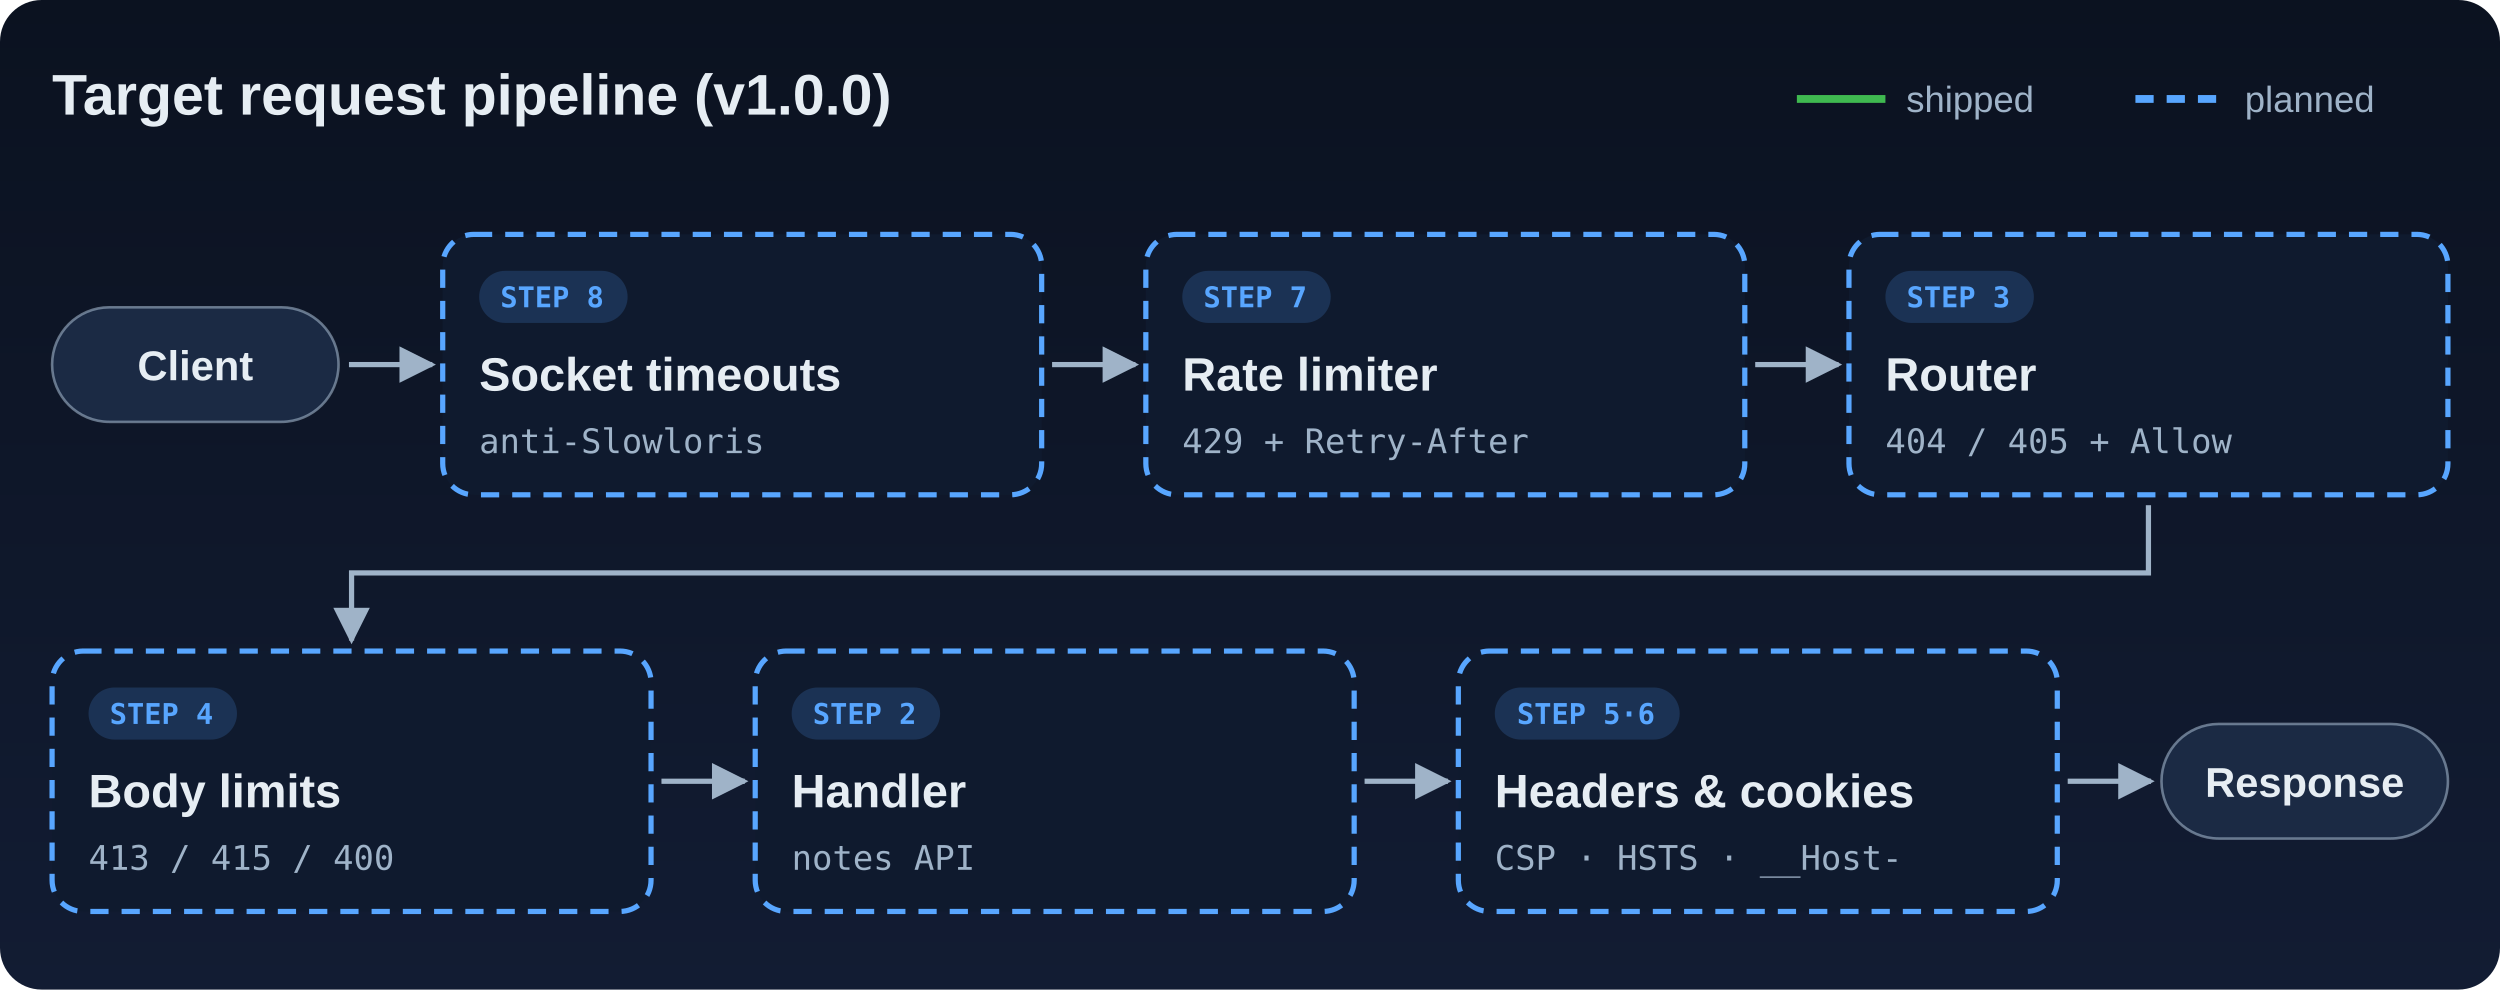
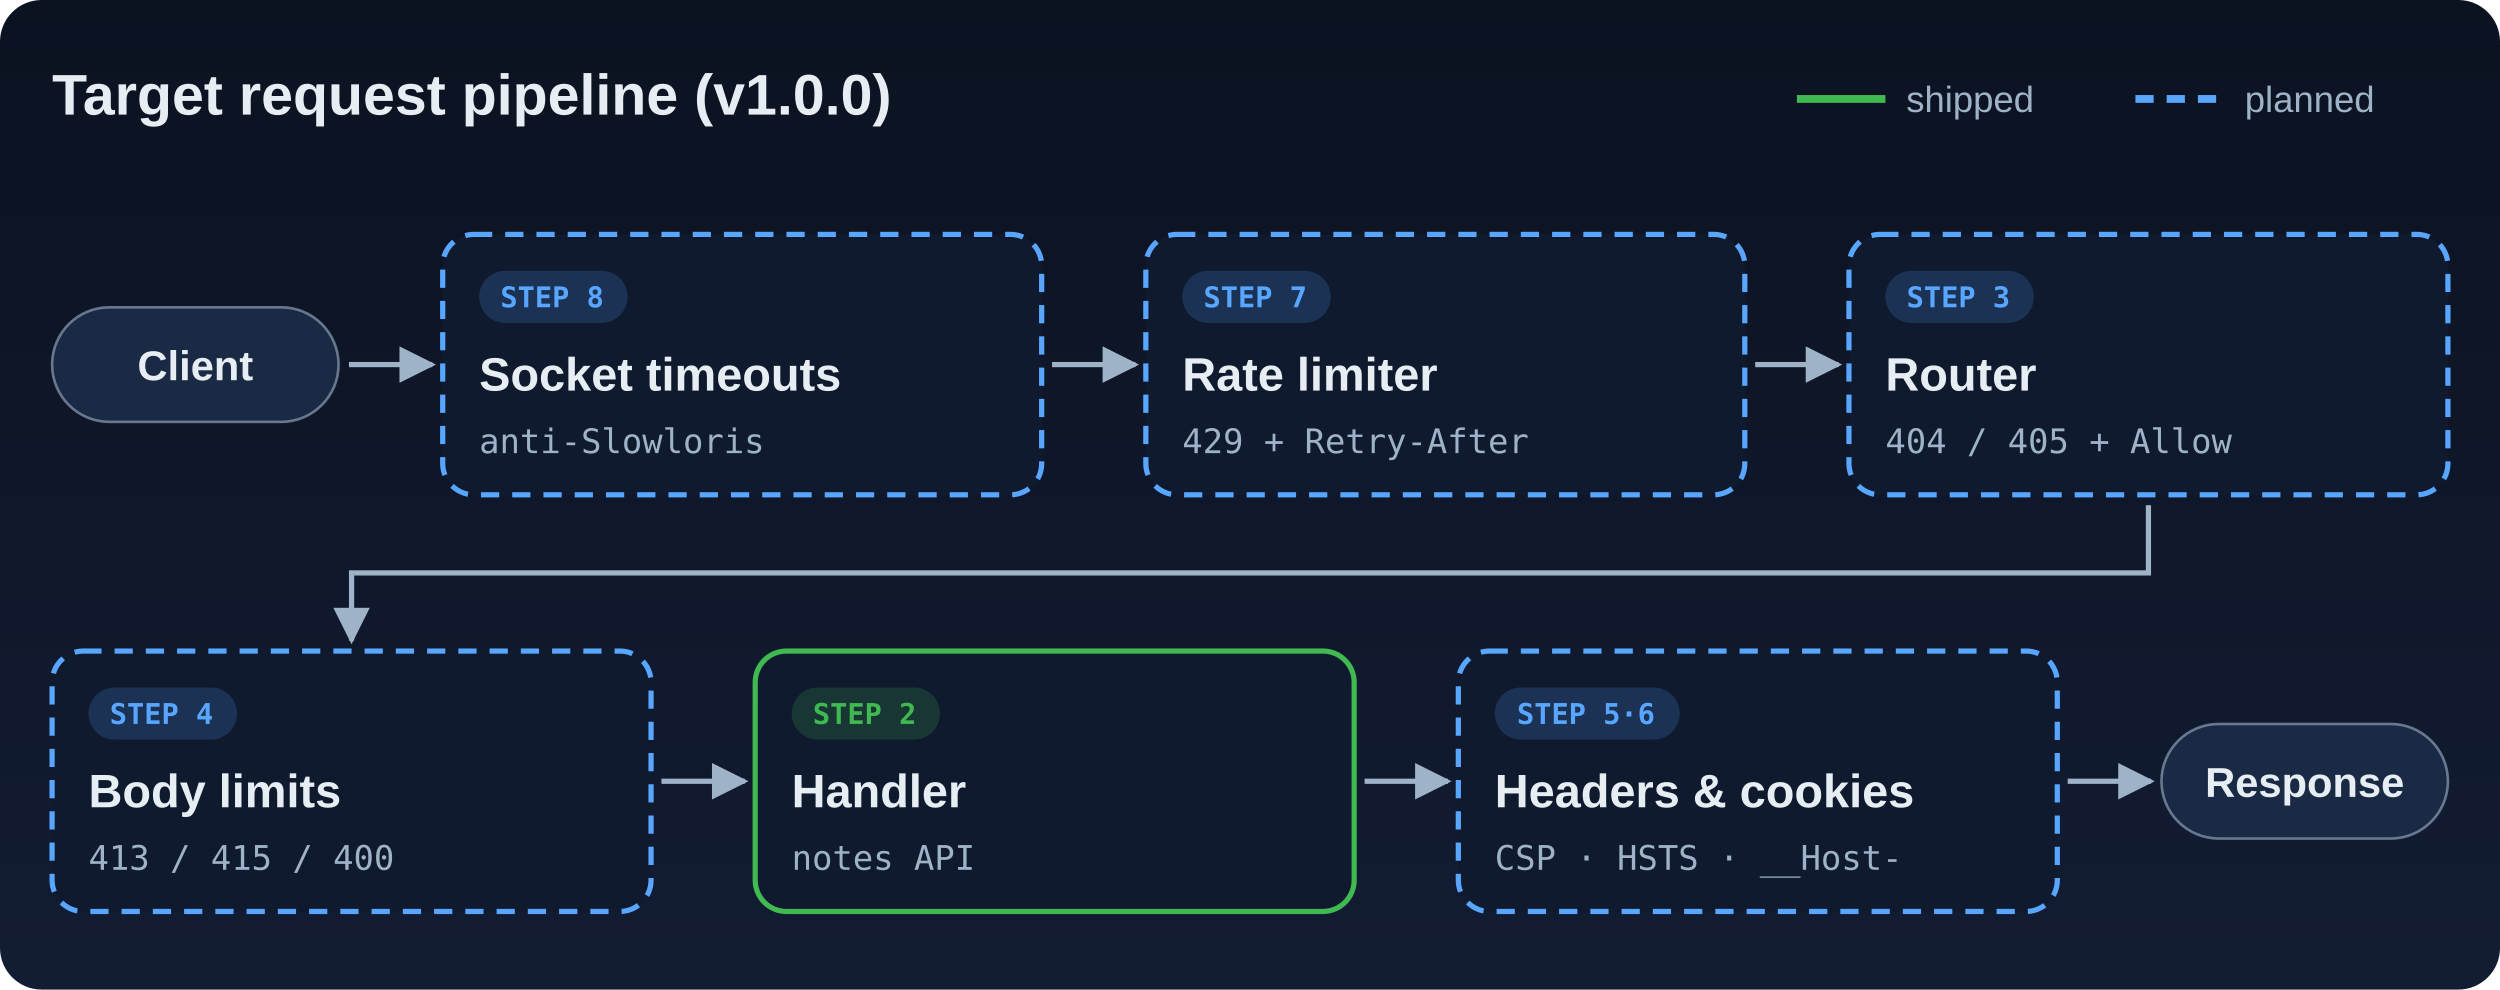
<svg xmlns="http://www.w3.org/2000/svg" width="960" height="380" viewBox="0 0 960 380" role="img" aria-label="Target request pipeline (v1.0.0)">
  <defs>
    <linearGradient id="bg" x1="0" y1="0" x2="0" y2="1">
      <stop offset="0" stop-color="#0b1220" />
      <stop offset="1" stop-color="#121c33" />
    </linearGradient>
    <marker id="arrow" viewBox="0 0 10 10" refX="9" refY="5" markerWidth="7" markerHeight="7" orient="auto">
      <path d="M0 0L10 5L0 10Z" fill="#9fb3c8" />
    </marker>
  </defs>
  <rect width="960" height="380" rx="16" fill="url(#bg)" />
  <text x="20" y="44" font-family="'Segoe UI', Ubuntu, 'Helvetica Neue', Arial, sans-serif" font-size="22" font-weight="700" fill="#e6edf3">Target request pipeline (v1.0.0)</text>
  <line x1="690" y1="38" x2="724" y2="38" stroke="#3fb950" stroke-width="3" />
  <text x="732" y="43" font-family="'Segoe UI', Ubuntu, 'Helvetica Neue', Arial, sans-serif" font-size="14" fill="#9fb3c8">shipped</text>
  <line x1="820" y1="38" x2="854" y2="38" stroke="#58a6ff" stroke-width="3" stroke-dasharray="7 5" />
  <text x="862" y="43" font-family="'Segoe UI', Ubuntu, 'Helvetica Neue', Arial, sans-serif" font-size="14" fill="#9fb3c8">planned</text>
  <rect x="20" y="118.0" width="110" height="44" rx="22.0" fill="#1b2a44" stroke="#9fb3c8" stroke-opacity="0.6" />
  <text x="75.0" y="146.0" font-family="'Segoe UI', Ubuntu, 'Helvetica Neue', Arial, sans-serif" font-size="16" font-weight="600" fill="#e6edf3" text-anchor="middle">Client</text>
  <line x1="134" y1="140.0" x2="166" y2="140.0" stroke="#9fb3c8" stroke-width="2" marker-end="url(#arrow)" />
  <rect x="170" y="90" width="230" height="100" rx="12" fill="#0f1a2e" stroke="#58a6ff" stroke-width="2" stroke-dasharray="7 5" />
  <rect x="184" y="104" width="57" height="20" rx="10" fill="#58a6ff" fill-opacity="0.18" />
  <text x="212" y="118" font-family="'Cascadia Code', 'Ubuntu Mono', Consolas, monospace" font-size="11" font-weight="700" fill="#58a6ff" text-anchor="middle">STEP 8</text>
  <text x="184" y="150" font-family="'Segoe UI', Ubuntu, 'Helvetica Neue', Arial, sans-serif" font-size="18" font-weight="600" fill="#e6edf3">Socket timeouts</text>
  <text x="184" y="174" font-family="'Cascadia Code', 'Ubuntu Mono', Consolas, monospace" font-size="13" fill="#9fb3c8">anti-Slowloris</text>
  <line x1="404" y1="140.0" x2="436" y2="140.0" stroke="#9fb3c8" stroke-width="2" marker-end="url(#arrow)" />
  <rect x="440" y="90" width="230" height="100" rx="12" fill="#0f1a2e" stroke="#58a6ff" stroke-width="2" stroke-dasharray="7 5" />
  <rect x="454" y="104" width="57" height="20" rx="10" fill="#58a6ff" fill-opacity="0.18" />
  <text x="482" y="118" font-family="'Cascadia Code', 'Ubuntu Mono', Consolas, monospace" font-size="11" font-weight="700" fill="#58a6ff" text-anchor="middle">STEP 7</text>
  <text x="454" y="150" font-family="'Segoe UI', Ubuntu, 'Helvetica Neue', Arial, sans-serif" font-size="18" font-weight="600" fill="#e6edf3">Rate limiter</text>
  <text x="454" y="174" font-family="'Cascadia Code', 'Ubuntu Mono', Consolas, monospace" font-size="13" fill="#9fb3c8">429 + Retry-After</text>
  <line x1="674" y1="140.0" x2="706" y2="140.0" stroke="#9fb3c8" stroke-width="2" marker-end="url(#arrow)" />
  <rect x="710" y="90" width="230" height="100" rx="12" fill="#0f1a2e" stroke="#58a6ff" stroke-width="2" stroke-dasharray="7 5" />
  <rect x="724" y="104" width="57" height="20" rx="10" fill="#58a6ff" fill-opacity="0.18" />
  <text x="752" y="118" font-family="'Cascadia Code', 'Ubuntu Mono', Consolas, monospace" font-size="11" font-weight="700" fill="#58a6ff" text-anchor="middle">STEP 3</text>
  <text x="724" y="150" font-family="'Segoe UI', Ubuntu, 'Helvetica Neue', Arial, sans-serif" font-size="18" font-weight="600" fill="#e6edf3">Router</text>
  <text x="724" y="174" font-family="'Cascadia Code', 'Ubuntu Mono', Consolas, monospace" font-size="13" fill="#9fb3c8">404 / 405 + Allow</text>
  <path d="M825.0 194 V220.0 H135.0 V246" fill="none" stroke="#9fb3c8" stroke-width="2" marker-end="url(#arrow)" />
  <rect x="20" y="250" width="230" height="100" rx="12" fill="#0f1a2e" stroke="#58a6ff" stroke-width="2" stroke-dasharray="7 5" />
  <rect x="34" y="264" width="57" height="20" rx="10" fill="#58a6ff" fill-opacity="0.18" />
  <text x="62" y="278" font-family="'Cascadia Code', 'Ubuntu Mono', Consolas, monospace" font-size="11" font-weight="700" fill="#58a6ff" text-anchor="middle">STEP 4</text>
  <text x="34" y="310" font-family="'Segoe UI', Ubuntu, 'Helvetica Neue', Arial, sans-serif" font-size="18" font-weight="600" fill="#e6edf3">Body limits</text>
  <text x="34" y="334" font-family="'Cascadia Code', 'Ubuntu Mono', Consolas, monospace" font-size="13" fill="#9fb3c8">413 / 415 / 400</text>
  <line x1="254" y1="300.0" x2="286" y2="300.0" stroke="#9fb3c8" stroke-width="2" marker-end="url(#arrow)" />
-   <rect x="290" y="250" width="230" height="100" rx="12" fill="#0f1a2e" stroke="#58a6ff" stroke-width="2" stroke-dasharray="7 5" />
-   <rect x="304" y="264" width="57" height="20" rx="10" fill="#58a6ff" fill-opacity="0.18" />
-   <text x="332" y="278" font-family="'Cascadia Code', 'Ubuntu Mono', Consolas, monospace" font-size="11" font-weight="700" fill="#58a6ff" text-anchor="middle">STEP 2</text>
+   <rect x="290" y="250" width="230" height="100" rx="12" fill="#0f1a2e" stroke="#3fb950" stroke-width="2" />
+   <rect x="304" y="264" width="57" height="20" rx="10" fill="#3fb950" fill-opacity="0.18" />
+   <text x="332" y="278" font-family="'Cascadia Code', 'Ubuntu Mono', Consolas, monospace" font-size="11" font-weight="700" fill="#3fb950" text-anchor="middle">STEP 2</text>
  <text x="304" y="310" font-family="'Segoe UI', Ubuntu, 'Helvetica Neue', Arial, sans-serif" font-size="18" font-weight="600" fill="#e6edf3">Handler</text>
  <text x="304" y="334" font-family="'Cascadia Code', 'Ubuntu Mono', Consolas, monospace" font-size="13" fill="#9fb3c8">notes API</text>
  <line x1="524" y1="300.0" x2="556" y2="300.0" stroke="#9fb3c8" stroke-width="2" marker-end="url(#arrow)" />
  <rect x="560" y="250" width="230" height="100" rx="12" fill="#0f1a2e" stroke="#58a6ff" stroke-width="2" stroke-dasharray="7 5" />
  <rect x="574" y="264" width="71" height="20" rx="10" fill="#58a6ff" fill-opacity="0.18" />
  <text x="609" y="278" font-family="'Cascadia Code', 'Ubuntu Mono', Consolas, monospace" font-size="11" font-weight="700" fill="#58a6ff" text-anchor="middle">STEP 5·6</text>
  <text x="574" y="310" font-family="'Segoe UI', Ubuntu, 'Helvetica Neue', Arial, sans-serif" font-size="18" font-weight="600" fill="#e6edf3">Headers &amp; cookies</text>
  <text x="574" y="334" font-family="'Cascadia Code', 'Ubuntu Mono', Consolas, monospace" font-size="13" fill="#9fb3c8">CSP · HSTS · __Host-</text>
  <line x1="794" y1="300.0" x2="826" y2="300.0" stroke="#9fb3c8" stroke-width="2" marker-end="url(#arrow)" />
  <rect x="830" y="278.0" width="110" height="44" rx="22.0" fill="#1b2a44" stroke="#9fb3c8" stroke-opacity="0.6" />
  <text x="885.0" y="306.0" font-family="'Segoe UI', Ubuntu, 'Helvetica Neue', Arial, sans-serif" font-size="16" font-weight="600" fill="#e6edf3" text-anchor="middle">Response</text>
</svg>
